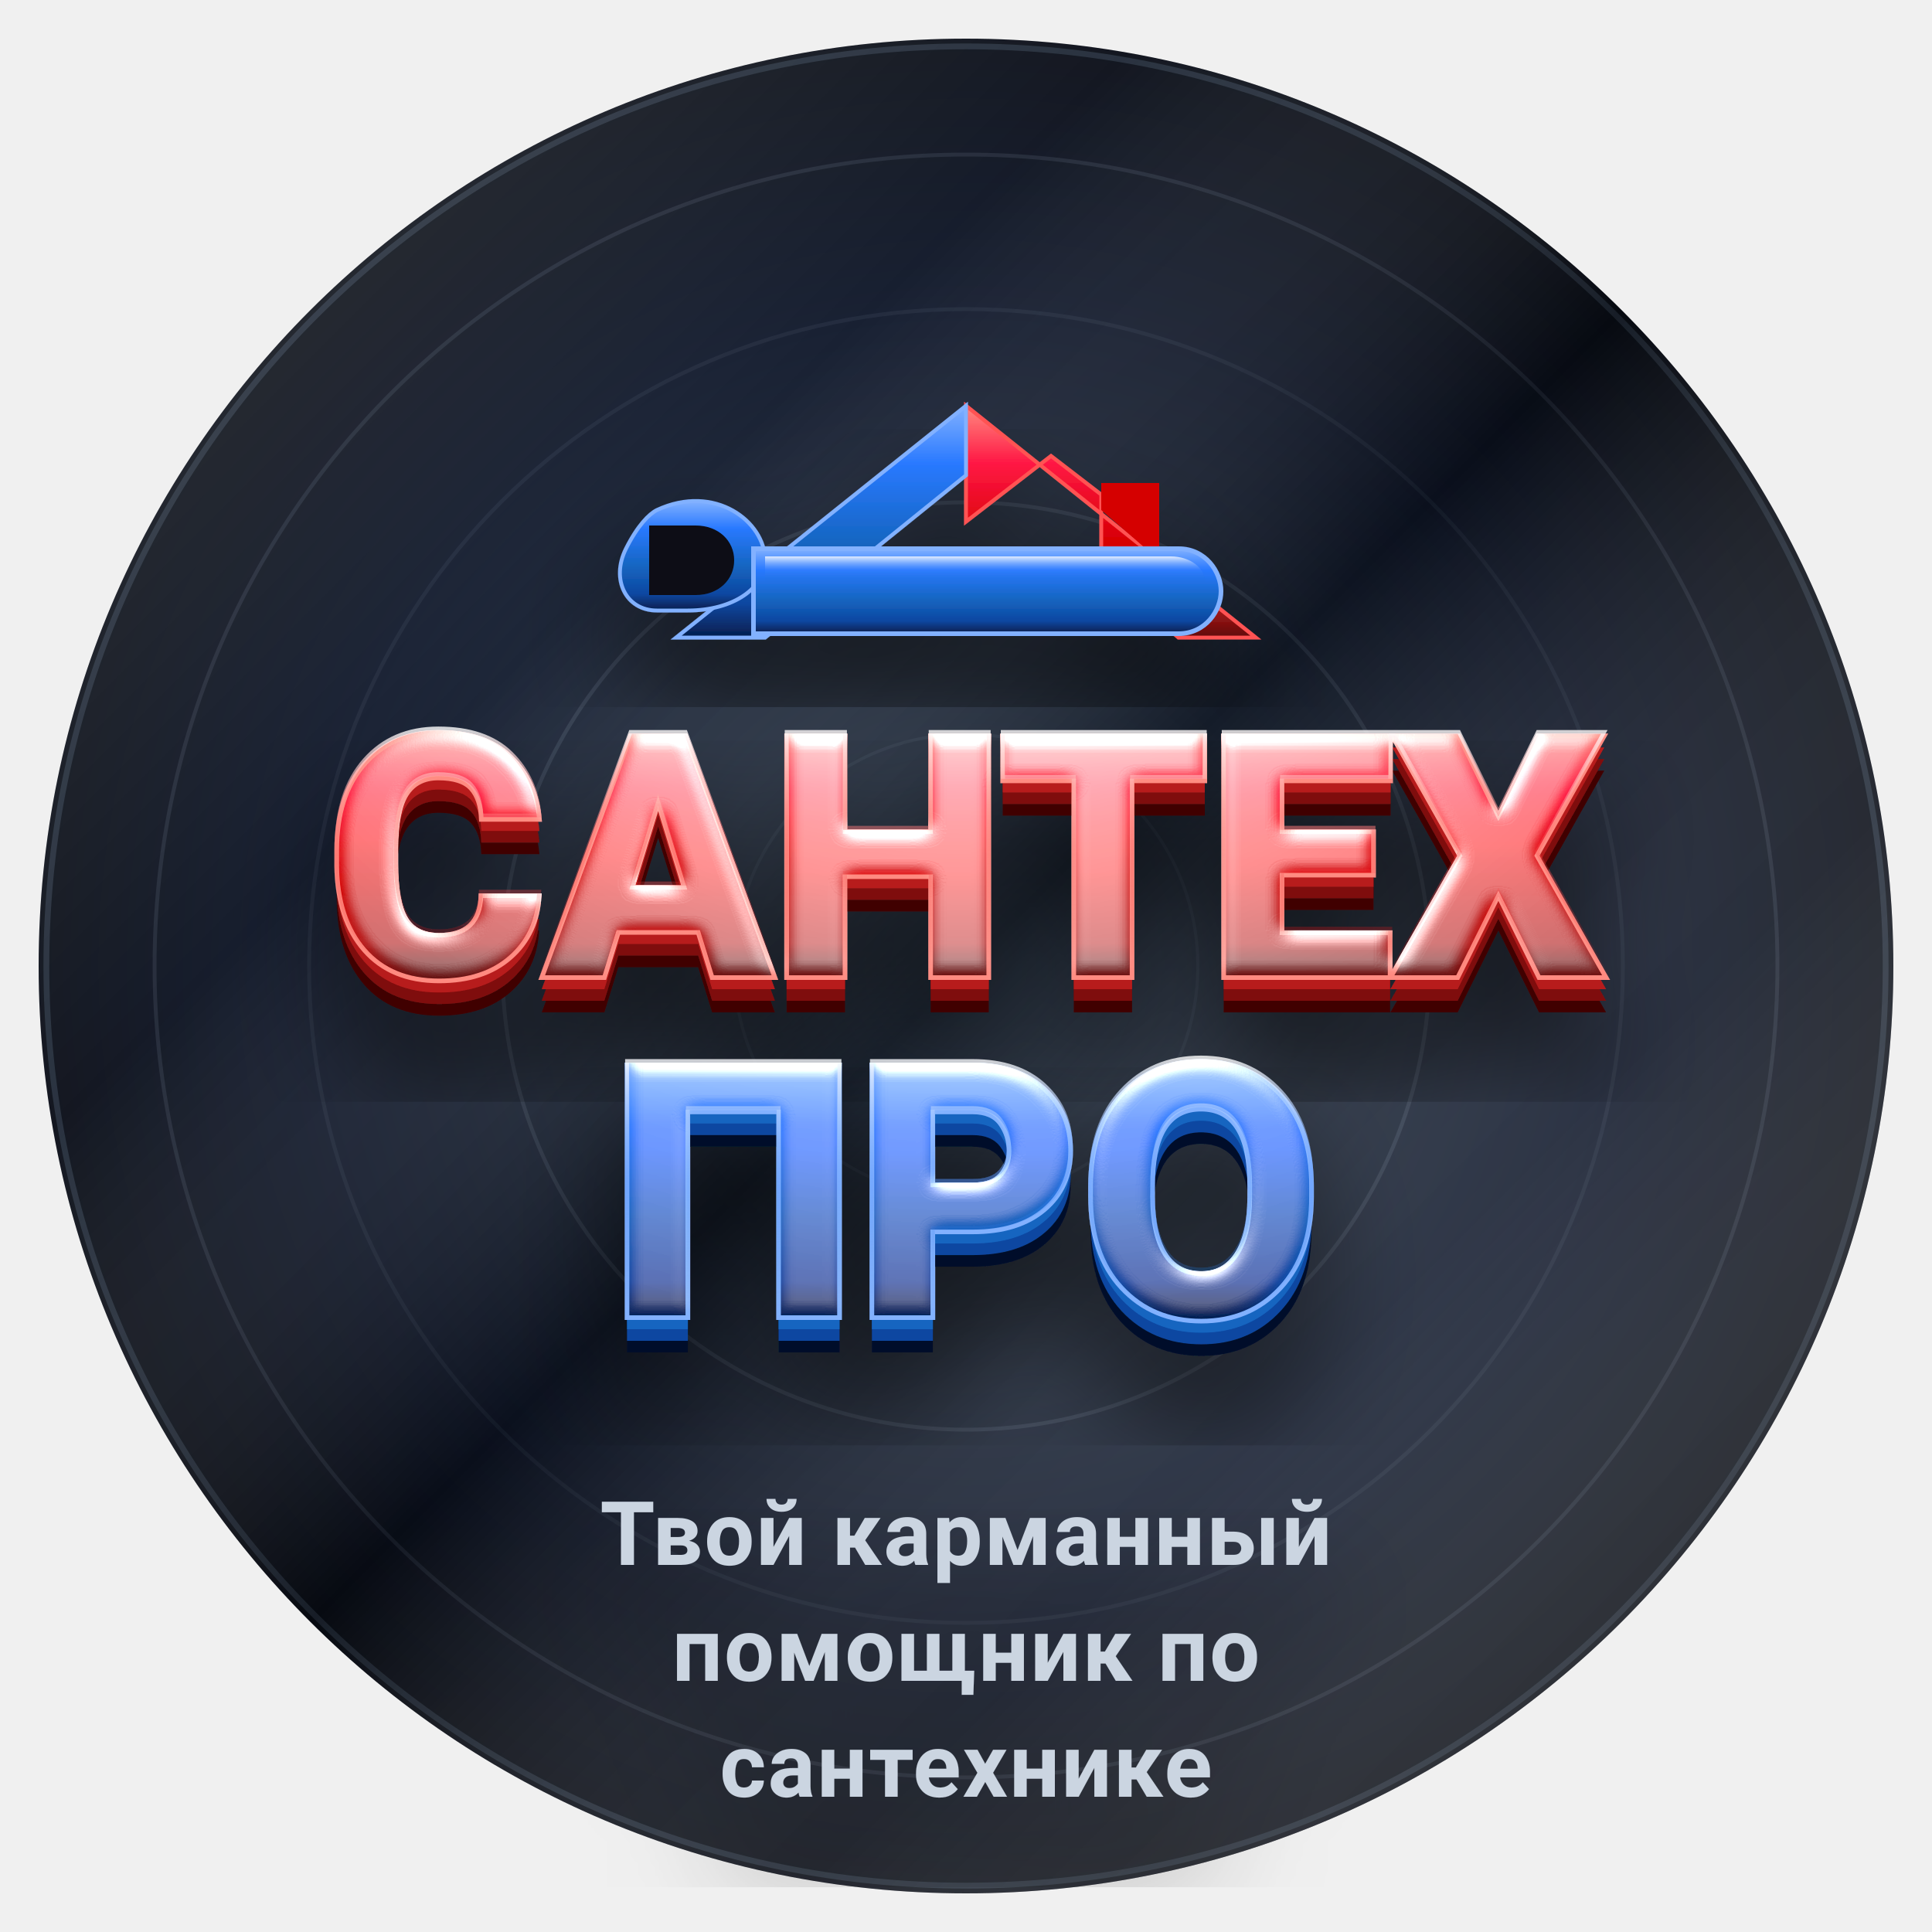
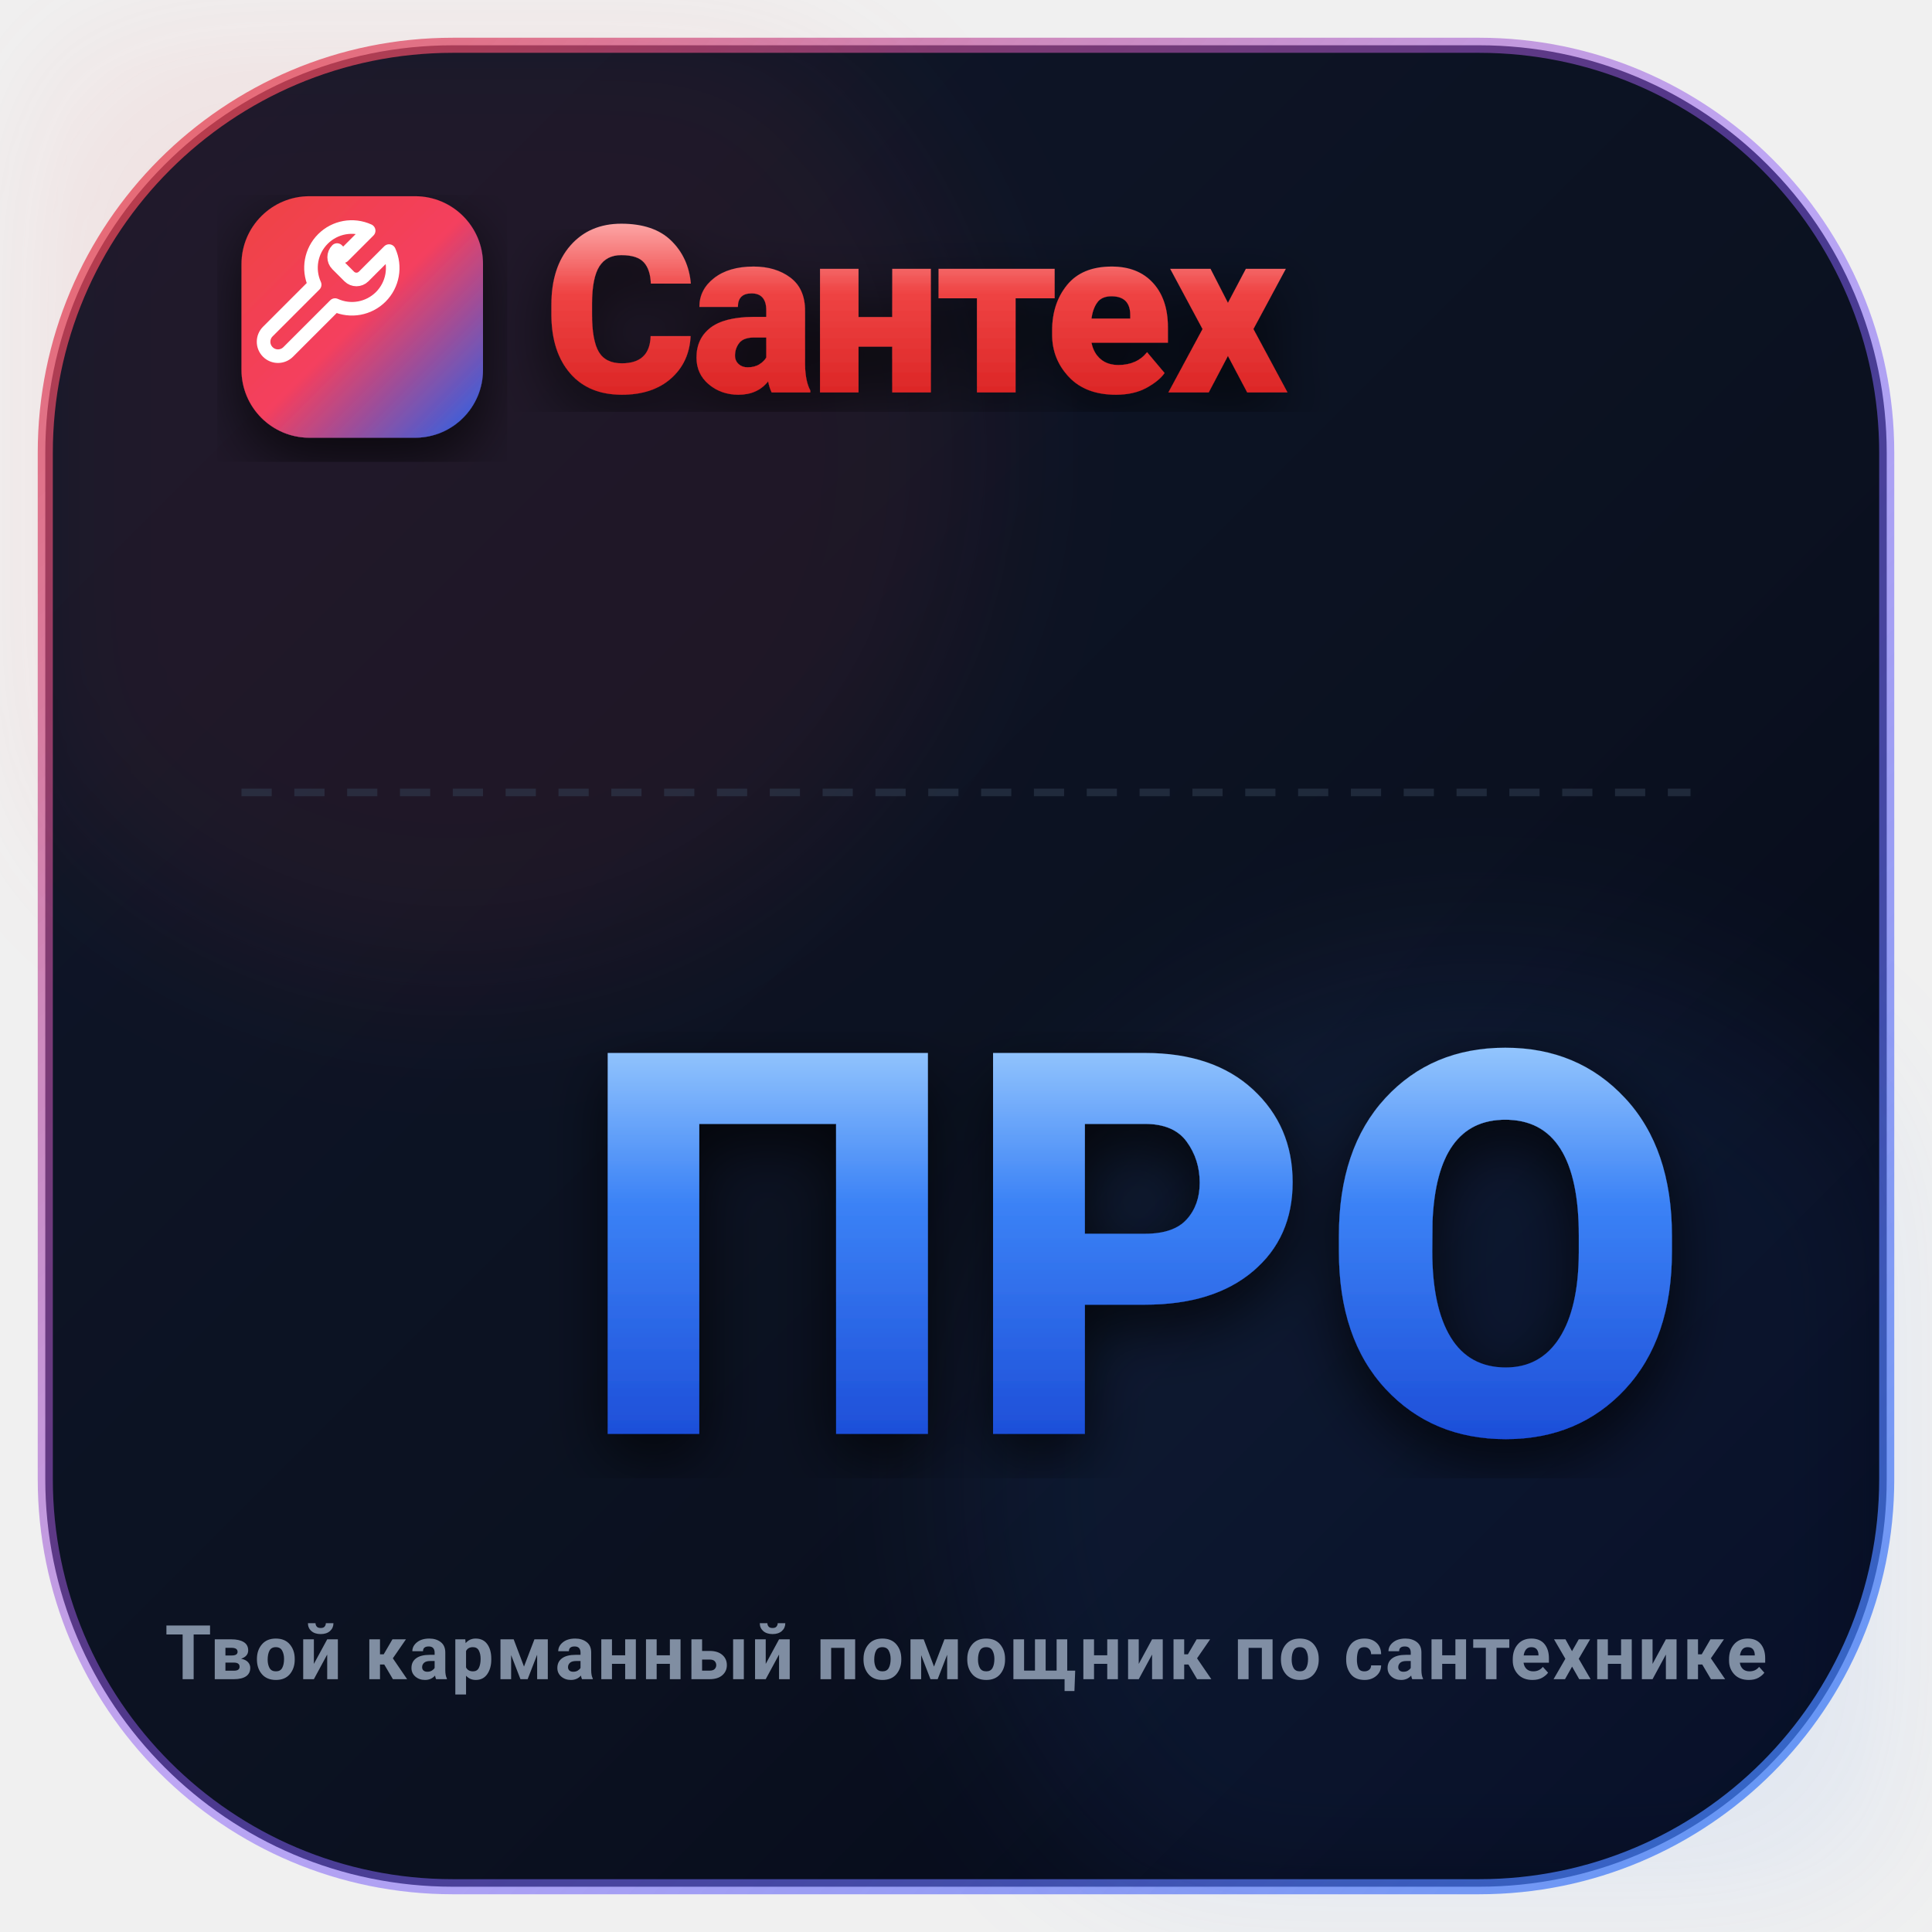
- <svg xmlns="http://www.w3.org/2000/svg" viewBox="0 0 500 500" width="500" height="500">
+ <svg xmlns="http://www.w3.org/2000/svg" viewBox="0 0 512 512" width="512" height="512">
  <defs>
-     <radialGradient id="titaniumBg" cx="50%" cy="50%" r="50%">
-       <stop offset="0%" stop-color="#334155" />
-       <stop offset="35%" stop-color="#1e293b" />
-       <stop offset="70%" stop-color="#0f172a" />
-       <stop offset="100%" stop-color="#090d16" />
+     <linearGradient id="bgGrad" x1="0%" y1="0%" x2="100%" y2="100%">
+       <stop offset="0%" stop-color="#0f172a" />
+       <stop offset="60%" stop-color="#0b1120" />
+       <stop offset="100%" stop-color="#020617" />
+     </linearGradient>
+     <linearGradient id="borderGrad" x1="0%" y1="0%" x2="100%" y2="100%">
+       <stop offset="0%" stop-color="#ef4444" stop-opacity="0.8" />
+       <stop offset="50%" stop-color="#8b5cf6" stop-opacity="0.5" />
+       <stop offset="100%" stop-color="#3b82f6" stop-opacity="0.8" />
+     </linearGradient>
+     <linearGradient id="redGrad" x1="0%" y1="0%" x2="0%" y2="100%">
+       <stop offset="0%" stop-color="#fca5a5" />
+       <stop offset="40%" stop-color="#ef4444" />
+       <stop offset="100%" stop-color="#dc2626" />
+     </linearGradient>
+     <linearGradient id="blueGrad" x1="0%" y1="0%" x2="0%" y2="100%">
+       <stop offset="0%" stop-color="#93c5fd" />
+       <stop offset="40%" stop-color="#3b82f6" />
+       <stop offset="100%" stop-color="#1d4ed8" />
+     </linearGradient>
+     <radialGradient id="badgeGlow" cx="50%" cy="50%" r="50%">
+       <stop offset="0%" stop-color="#3b82f6" stop-opacity="0.25" />
+       <stop offset="60%" stop-color="#ef4444" stop-opacity="0.12" />
+       <stop offset="100%" stop-color="#0f172a" stop-opacity="0" />
    </radialGradient>
-     <linearGradient id="metalSheen" x1="0%" y1="0%" x2="100%" y2="100%">
-       <stop offset="0%" stop-color="#ffffff" stop-opacity="0.18" />
-       <stop offset="30%" stop-color="#ffffff" stop-opacity="0.04" />
-       <stop offset="50%" stop-color="#000000" stop-opacity="0.3" />
-       <stop offset="70%" stop-color="#ffffff" stop-opacity="0.12" />
-       <stop offset="100%" stop-color="#000000" stop-opacity="0.5" />
+     <linearGradient id="emblemGrad" x1="0%" y1="0%" x2="100%" y2="100%">
+       <stop offset="0%" stop-color="#ef4444" />
+       <stop offset="50%" stop-color="#f43f5e" />
+       <stop offset="100%" stop-color="#2563eb" />
    </linearGradient>
-     <linearGradient id="redMetallicBevel" x1="0%" y1="0%" x2="0%" y2="100%">
-       <stop offset="0%" stop-color="#ff8a80" />
-       <stop offset="25%" stop-color="#ff1744" />
-       <stop offset="60%" stop-color="#d50000" />
-       <stop offset="85%" stop-color="#b71c1c" />
-       <stop offset="100%" stop-color="#5f0909" />
-     </linearGradient>
-     <linearGradient id="redHighlight" x1="0%" y1="0%" x2="0%" y2="100%">
-       <stop offset="0%" stop-color="#ffffff" stop-opacity="0.8" />
-       <stop offset="50%" stop-color="#ff5252" stop-opacity="0.3" />
-       <stop offset="100%" stop-color="#d50000" stop-opacity="0" />
-     </linearGradient>
-     <linearGradient id="blueMetallicBevel" x1="0%" y1="0%" x2="0%" y2="100%">
-       <stop offset="0%" stop-color="#82b1ff" />
-       <stop offset="25%" stop-color="#2979ff" />
-       <stop offset="60%" stop-color="#1565c0" />
-       <stop offset="85%" stop-color="#0d47a1" />
-       <stop offset="100%" stop-color="#051e4d" />
-     </linearGradient>
-     <linearGradient id="blueHighlight" x1="0%" y1="0%" x2="0%" y2="100%">
-       <stop offset="0%" stop-color="#ffffff" stop-opacity="0.8" />
-       <stop offset="50%" stop-color="#448aff" stop-opacity="0.3" />
-       <stop offset="100%" stop-color="#1565c0" stop-opacity="0" />
-     </linearGradient>
-     <filter id="deep3DShadow" x="-20%" y="-20%" width="150%" height="150%">
-       <feDropShadow dx="0" dy="8" stdDeviation="6" flood-color="#000000" flood-opacity="0.8" />
-       <feDropShadow dx="0" dy="18" stdDeviation="14" flood-color="#000000" flood-opacity="0.6" />
-     </filter>
-     <filter id="metallicEmboss" x="-10%" y="-10%" width="120%" height="120%">
-       <feGaussianBlur in="SourceAlpha" stdDeviation="2" result="blur" />
-       <feSpecularLighting in="blur" surfaceScale="5" specularConstant="1.2" specularExponent="20" lightingColor="#ffffff" result="specOut">
-         <fePointLight x="250" y="50" z="200" />
-       </feSpecularLighting>
-       <feComposite in="specOut" in2="SourceAlpha" operator="in" result="specIn" />
-       <feComposite in="SourceGraphic" in2="specIn" operator="arithmetic" k1="0" k2="1" k3="1" k4="0" />
+     <filter id="shadow" x="-10%" y="-10%" width="120%" height="120%">
+       <feDropShadow dx="0" dy="6" stdDeviation="8" flood-color="#000000" flood-opacity="0.7" />
    </filter>
  </defs>
-   <circle cx="250" cy="250" r="240" fill="url(#titaniumBg)" />
-   <circle cx="250" cy="250" r="238" fill="none" stroke="#475569" stroke-width="1.5" stroke-opacity="0.4" />
-   <circle cx="250" cy="250" r="210" fill="none" stroke="#64748b" stroke-width="1" stroke-opacity="0.2" />
-   <circle cx="250" cy="250" r="170" fill="none" stroke="#334155" stroke-width="1" stroke-opacity="0.3" />
-   <circle cx="250" cy="250" r="120" fill="none" stroke="#64748b" stroke-width="1" stroke-opacity="0.25" />
-   <circle cx="250" cy="250" r="60" fill="none" stroke="#475569" stroke-width="0.8" stroke-opacity="0.3" />
-   <circle cx="250" cy="250" r="240" fill="url(#metalSheen)" />
-   <g filter="url(#deep3DShadow)" transform="translate(0, -10)">
-     <path d="M250,115 L325,175 L305,175 L285,158 L285,138 L272,128 L250,145 L250,115 Z" fill="url(#redMetallicBevel)" stroke="#ff5252" stroke-width="1" />
-     <path d="M285,135 L300,135 L300,155 L285,142 Z" fill="#d50000" />
-     <path d="M250,115 L175,175 L198,175 L250,133 L250,115 Z" fill="url(#blueMetallicBevel)" stroke="#82b1ff" stroke-width="1" />
-     <path d="M170,142 C185,135 198,145 198,155 C198,162 190,168 178,168 L170,168 C162,168 158,160 162,152 C165,146 168,143 170,142 Z" fill="url(#blueMetallicBevel)" stroke="#82b1ff" stroke-width="1" />
-     <path d="M168,146 L180,146 C186,146 190,150 190,155 C190,160 186,164 180,164 L168,164 Z" fill="#090d16" />
-     <path d="M195,152 L305,152 C312,152 316,158 316,163 C316,168 312,174 305,174 L195,174 Z" fill="url(#blueMetallicBevel)" stroke="#82b1ff" stroke-width="1.2" />
-     <path d="M198,154 L303,154 C308,154 312,157 312,161 L198,161 Z" fill="url(#blueHighlight)" />
+   <rect x="12" y="12" width="488" height="488" rx="108" fill="url(#bgGrad)" stroke="url(#borderGrad)" stroke-width="4" />
+   <circle cx="120" cy="120" r="140" fill="#ef4444" opacity="0.08" filter="blur(20px)" />
+   <circle cx="392" cy="392" r="140" fill="#3b82f6" opacity="0.08" filter="blur(20px)" />
+   <g transform="translate(64, 52)" filter="url(#shadow)">
+     <rect width="64" height="64" rx="18" fill="url(#emblemGrad)" />
+     <path d="M43.7 20.3a3 3 0 0 0 0 4.2l3.6 3.6a3 3 0 0 0 4.2 0l7.5-7.5a12 12 0 0 1-15.9 15.9l-13.8 13.8a4.2 4.2 0 0 1-6-6l13.8-13.8a12 12 0 0 1 15.9-15.9l-7.5 7.5z" transform="translate(-14, -4) scale(0.9)" fill="none" stroke="#ffffff" stroke-width="4" stroke-linecap="round" stroke-linejoin="round" />
  </g>
-   <g filter="url(#deep3DShadow)">
-     <text x="250" y="262" text-anchor="middle" font-family="system-ui, -apple-system, 'Segoe UI', Roboto, 'Montserrat', 'Arial Black', sans-serif" font-size="88" font-weight="900" letter-spacing="-1.5" fill="#3f0505">
-       САНТЕХ
-     </text>
-     <text x="250" y="259" text-anchor="middle" font-family="system-ui, -apple-system, 'Segoe UI', Roboto, 'Montserrat', 'Arial Black', sans-serif" font-size="88" font-weight="900" letter-spacing="-1.5" fill="#7f0c0c">
-       САНТЕХ
-     </text>
-     <text x="250" y="256" text-anchor="middle" font-family="system-ui, -apple-system, 'Segoe UI', Roboto, 'Montserrat', 'Arial Black', sans-serif" font-size="88" font-weight="900" letter-spacing="-1.5" fill="#b71c1c">
-       САНТЕХ
-     </text>
-     <text x="250" y="253" text-anchor="middle" font-family="system-ui, -apple-system, 'Segoe UI', Roboto, 'Montserrat', 'Arial Black', sans-serif" font-size="88" font-weight="900" letter-spacing="-1.5" fill="url(#redMetallicBevel)" stroke="#ff8a80" stroke-width="1.2" filter="url(#metallicEmboss)">
-       САНТЕХ
-     </text>
-     <text x="250" y="252" text-anchor="middle" font-family="system-ui, -apple-system, 'Segoe UI', Roboto, 'Montserrat', 'Arial Black', sans-serif" font-size="88" font-weight="900" letter-spacing="-1.5" fill="none" stroke="url(#redHighlight)" stroke-width="1">
-       САНТЕХ
-     </text>
-   </g>
-   <g filter="url(#deep3DShadow)">
-     <text x="250" y="350" text-anchor="middle" font-family="system-ui, -apple-system, 'Segoe UI', Roboto, 'Montserrat', 'Arial Black', sans-serif" font-size="92" font-weight="900" letter-spacing="-1.5" fill="#03112a">
-       ПРО
-     </text>
-     <text x="250" y="347" text-anchor="middle" font-family="system-ui, -apple-system, 'Segoe UI', Roboto, 'Montserrat', 'Arial Black', sans-serif" font-size="92" font-weight="900" letter-spacing="-1.5" fill="#0d47a1">
-       ПРО
-     </text>
-     <text x="250" y="344" text-anchor="middle" font-family="system-ui, -apple-system, 'Segoe UI', Roboto, 'Montserrat', 'Arial Black', sans-serif" font-size="92" font-weight="900" letter-spacing="-1.5" fill="#1565c0">
-       ПРО
-     </text>
-     <text x="250" y="341" text-anchor="middle" font-family="system-ui, -apple-system, 'Segoe UI', Roboto, 'Montserrat', 'Arial Black', sans-serif" font-size="92" font-weight="900" letter-spacing="-1.5" fill="url(#blueMetallicBevel)" stroke="#82b1ff" stroke-width="1.2" filter="url(#metallicEmboss)">
-       ПРО
-     </text>
-     <text x="250" y="340" text-anchor="middle" font-family="system-ui, -apple-system, 'Segoe UI', Roboto, 'Montserrat', 'Arial Black', sans-serif" font-size="92" font-weight="900" letter-spacing="-1.5" fill="none" stroke="url(#blueHighlight)" stroke-width="1">
-       ПРО
-     </text>
-   </g>
-   <g filter="url(#deep3DShadow)">
-     <text x="250" y="405" text-anchor="middle" font-family="system-ui, -apple-system, 'Segoe UI', Roboto, sans-serif" font-size="23" font-weight="700" letter-spacing="0.4" fill="#cbd5e1">
-       Твой карманный
-     </text>
-     <text x="250" y="435" text-anchor="middle" font-family="system-ui, -apple-system, 'Segoe UI', Roboto, sans-serif" font-size="23" font-weight="700" letter-spacing="0.4" fill="#cbd5e1">
-       помощник по
-     </text>
-     <text x="250" y="465" text-anchor="middle" font-family="system-ui, -apple-system, 'Segoe UI', Roboto, sans-serif" font-size="23" font-weight="700" letter-spacing="0.4" fill="#cbd5e1">
-       сантехнике
-     </text>
-   </g>
+   <text x="144" y="104" font-family="-apple-system, BlinkMacSystemFont, 'Segoe UI', Roboto, 'Montserrat', sans-serif" font-size="62" font-weight="900" letter-spacing="-1.5" fill="url(#redGrad)" filter="url(#shadow)">Сантех</text>
+   <line x1="64" y1="210" x2="448" y2="210" stroke="#334155" stroke-width="2" stroke-dasharray="8 6" opacity="0.5" />
+   <text x="448" y="380" text-anchor="end" font-family="-apple-system, BlinkMacSystemFont, 'Segoe UI', Roboto, 'Montserrat', sans-serif" font-size="142" font-weight="900" letter-spacing="2" fill="url(#blueGrad)" filter="url(#shadow)">ПРО</text>
+   <text x="256" y="445" text-anchor="middle" font-family="-apple-system, BlinkMacSystemFont, 'Segoe UI', Roboto, sans-serif" font-size="20" font-weight="600" letter-spacing="0.5" fill="#94a3b8" opacity="0.85">Твой карманный помощник по сантехнике</text>
</svg>
